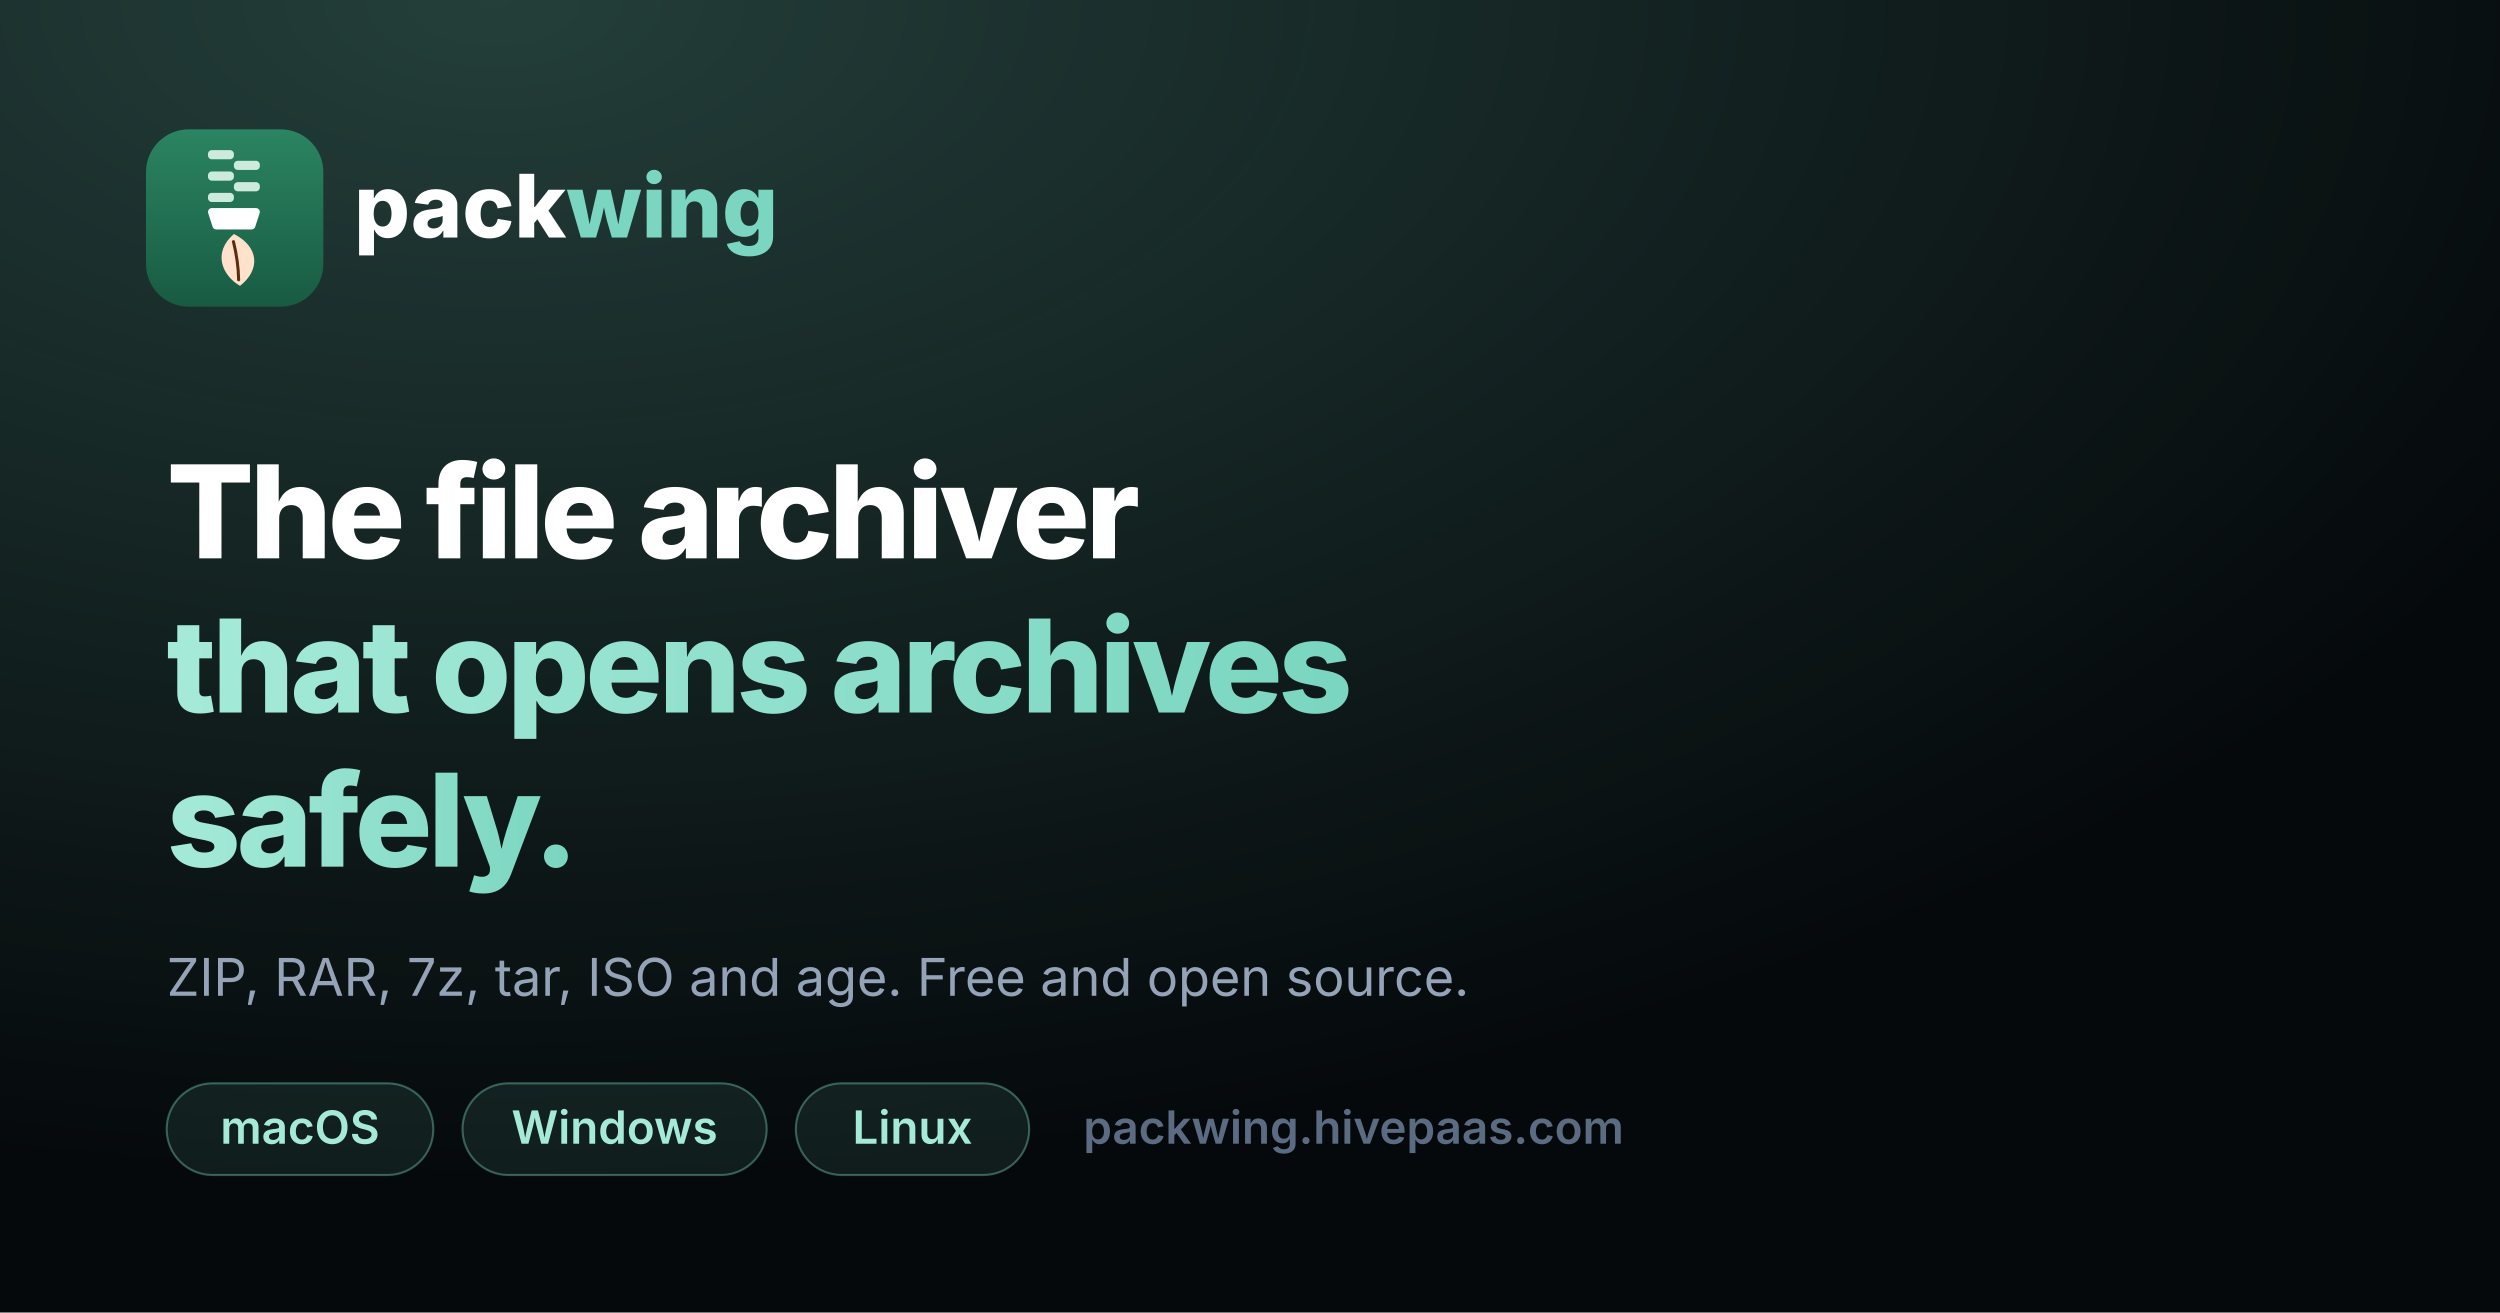
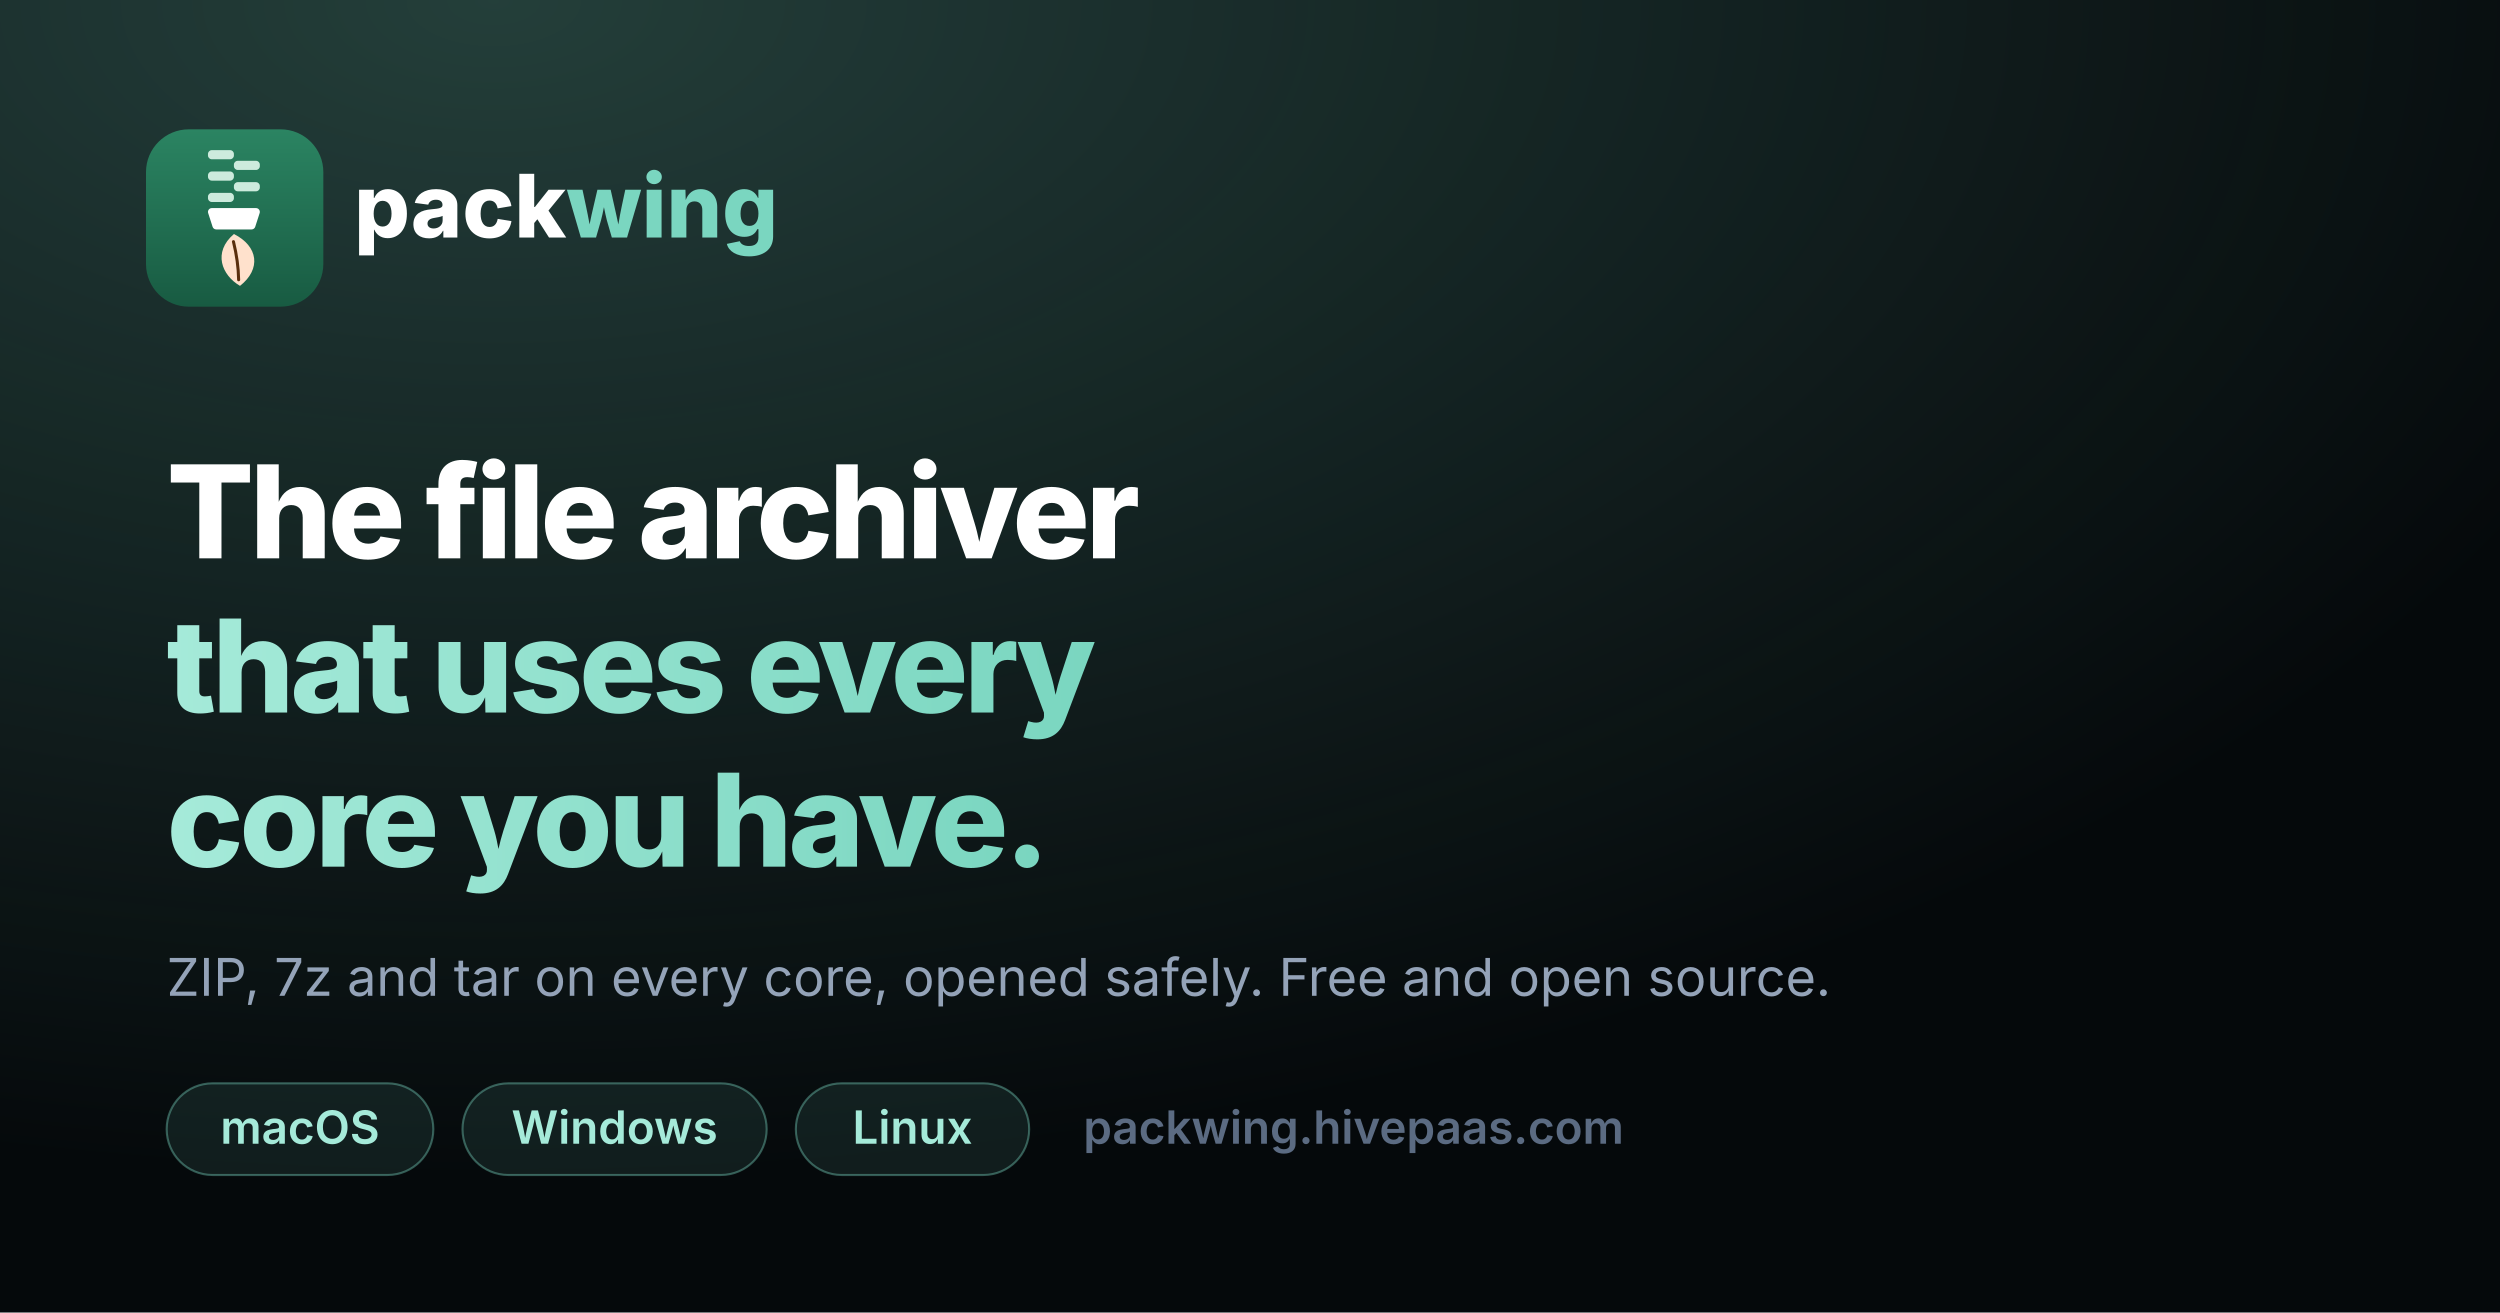
<svg xmlns="http://www.w3.org/2000/svg" width="1200" height="630" viewBox="0 0 1200 630">
  <defs>
    <radialGradient id="glow" cx="0.2" cy="0" r="0.9">
      <stop offset="0" stop-color="#7ad6c0" stop-opacity="0.26" />
      <stop offset="1" stop-color="#7ad6c0" stop-opacity="0" />
    </radialGradient>
    <linearGradient id="title" x1="0" y1="0" x2="1" y2="0">
      <stop offset="0" stop-color="#a5ead9" />
      <stop offset="1" stop-color="#7ad6c0" />
    </linearGradient>
  </defs>
  <rect width="1200" height="630" fill="#05090b" />
  <rect width="1200" height="630" fill="url(#glow)" />
  <g transform="translate(64 56) scale(0.38)">
    <defs>
      <linearGradient id="logotile" x1="0" y1="0" x2="0" y2="1">
        <stop offset="0" stop-color="#2b8462" />
        <stop offset="1" stop-color="#185b42" />
      </linearGradient>
    </defs>
    <rect x="16" y="16" width="224" height="224" rx="54" fill="url(#logotile)" />
    <g transform="translate(16 16) scale(2.24) translate(50 50) scale(0.86) translate(-50.5 -52.5)">
      <g fill="#cdebdd">
        <rect x="33" y="8" width="17" height="6" rx="2.5" />
        <rect x="50" y="15" width="17" height="6" rx="2.5" />
        <rect x="33" y="22" width="17" height="6" rx="2.5" />
        <rect x="50" y="29" width="17" height="6" rx="2.5" />
        <rect x="33" y="36" width="17" height="6" rx="2.5" />
      </g>
      <path d="M35.5 46h29a2.5 2.5 0 0 1 2.4 3.2l-2.9 9A2.5 2.5 0 0 1 61.6 60H38.4a2.5 2.5 0 0 1-2.4-1.8l-2.9-9A2.5 2.5 0 0 1 35.5 46z" fill="#fff" />
      <path d="M50 63c16 8 18 23 4 34-12-7-18-22-4-34z" fill="#ffe1cc" />
      <path d="M49.7 68q3.2 13 3.4 25" fill="none" stroke="#5a2e0c" stroke-width="2" stroke-linecap="round" />
    </g>
  </g>
  <text x="170" y="114" font-family="Plus Jakarta Sans, Inter, sans-serif" font-size="42" font-weight="800" fill="#ffffff">pack<tspan fill="#7ad6c0">wing</tspan>
  </text>
  <text x="80" y="268" font-family="Plus Jakarta Sans, Inter, sans-serif" font-size="62" font-weight="800" letter-spacing="-2" fill="#ffffff">The file archiver</text>
-   <text x="80" y="342" font-family="Plus Jakarta Sans, Inter, sans-serif" font-size="62" font-weight="800" letter-spacing="-2" fill="url(#title)">that opens archives</text>
-   <text x="80" y="416" font-family="Plus Jakarta Sans, Inter, sans-serif" font-size="62" font-weight="800" letter-spacing="-2" fill="url(#title)">safely.</text>
-   <text x="80" y="478" font-family="Inter, sans-serif" font-size="25" fill="#94a3b8">ZIP, RAR, 7z, tar, ISO and age. Free and open source.</text>
+   <text x="80" y="342" font-family="Plus Jakarta Sans, Inter, sans-serif" font-size="62" font-weight="800" letter-spacing="-2" fill="url(#title)">that uses every</text>
+   <text x="80" y="416" font-family="Plus Jakarta Sans, Inter, sans-serif" font-size="62" font-weight="800" letter-spacing="-2" fill="url(#title)">core you have.</text>
+   <text x="80" y="478" font-family="Inter, sans-serif" font-size="25" fill="#94a3b8">ZIP, 7z and tar on every core, opened safely. Free and open source.</text>
  <g font-family="Inter, sans-serif" font-size="22" font-weight="600" fill="#a5ead9">
    <rect x="80" y="520" width="128" height="44" rx="22" fill="#7ad6c0" fill-opacity="0.1" stroke="#7ad6c0" stroke-opacity="0.4" />
    <text x="144" y="549" text-anchor="middle">macOS</text>
    <rect x="222" y="520" width="146" height="44" rx="22" fill="#7ad6c0" fill-opacity="0.1" stroke="#7ad6c0" stroke-opacity="0.4" />
    <text x="295" y="549" text-anchor="middle">Windows</text>
    <rect x="382" y="520" width="112" height="44" rx="22" fill="#7ad6c0" fill-opacity="0.1" stroke="#7ad6c0" stroke-opacity="0.4" />
    <text x="438" y="549" text-anchor="middle">Linux</text>
    <text x="520" y="549" fill="#5b6b82">packwing.hivepaas.com</text>
  </g>
</svg>
